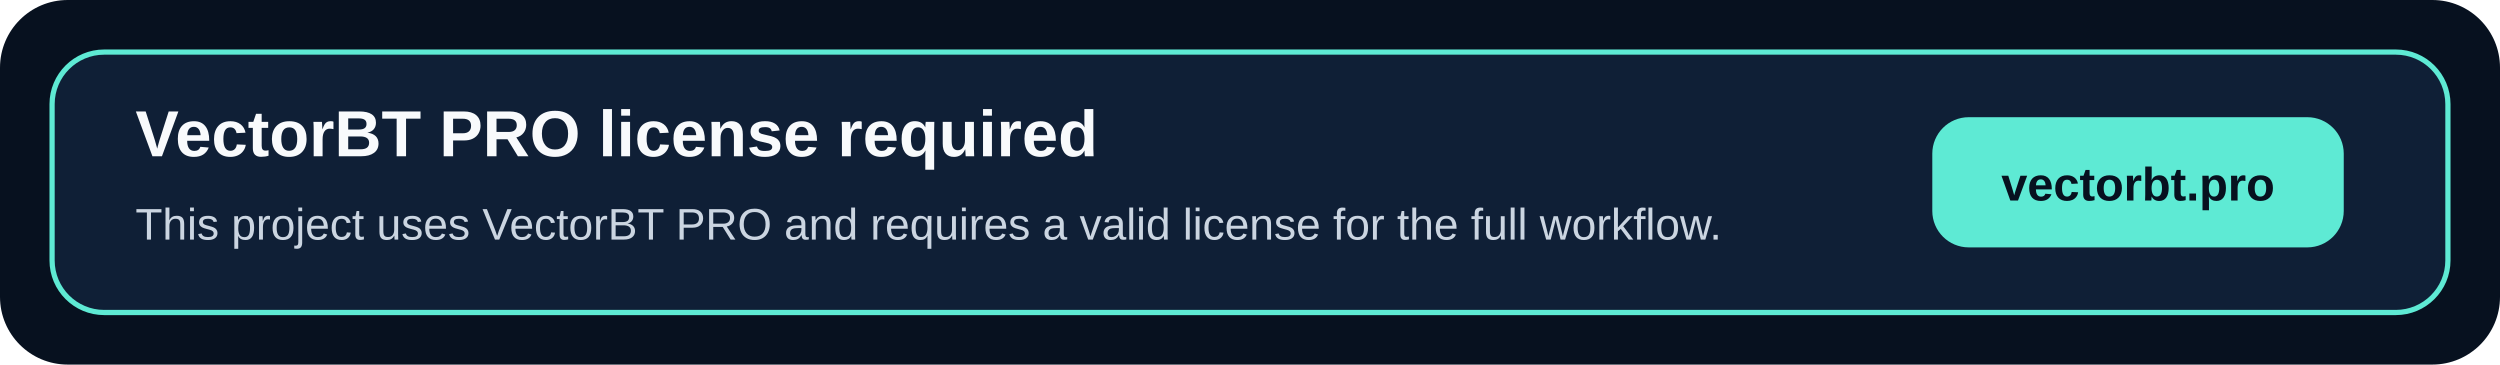
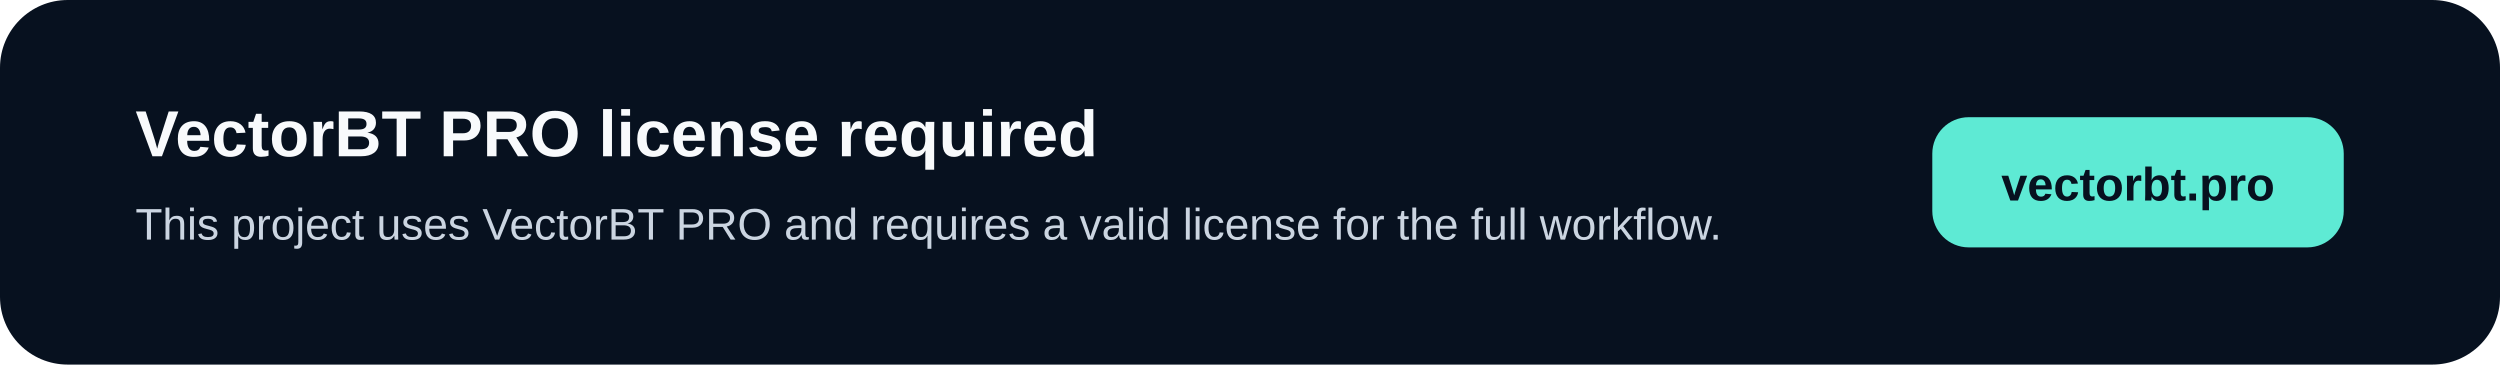
<svg xmlns="http://www.w3.org/2000/svg" width="960" height="140" viewBox="0 0 960 140" role="img" aria-labelledby="title desc">
  <rect width="960" height="140" rx="26" fill="#07111f" />
-   <rect x="20" y="20" width="920" height="100" rx="20" fill="#0f1f36" stroke="#5eead4" stroke-width="2" />
  <text x="52" y="60" fill="#f8fafc" font-family="Arial, Helvetica, sans-serif" font-size="25" font-weight="700">VectorBT PRO license required</text>
  <text x="52" y="92" fill="#cbd5e1" font-family="Arial, Helvetica, sans-serif" font-size="17">This project uses VectorBT PRO and requires a valid license for the full workflow.</text>
  <a href="https://vectorbt.pro/" target="_blank">
    <rect x="742" y="45" width="158" height="50" rx="14" fill="#5eead4" />
    <text x="821" y="77" text-anchor="middle" fill="#07111f" font-family="Arial, Helvetica, sans-serif" font-size="18" font-weight="700">vectorbt.pro</text>
  </a>
</svg>
